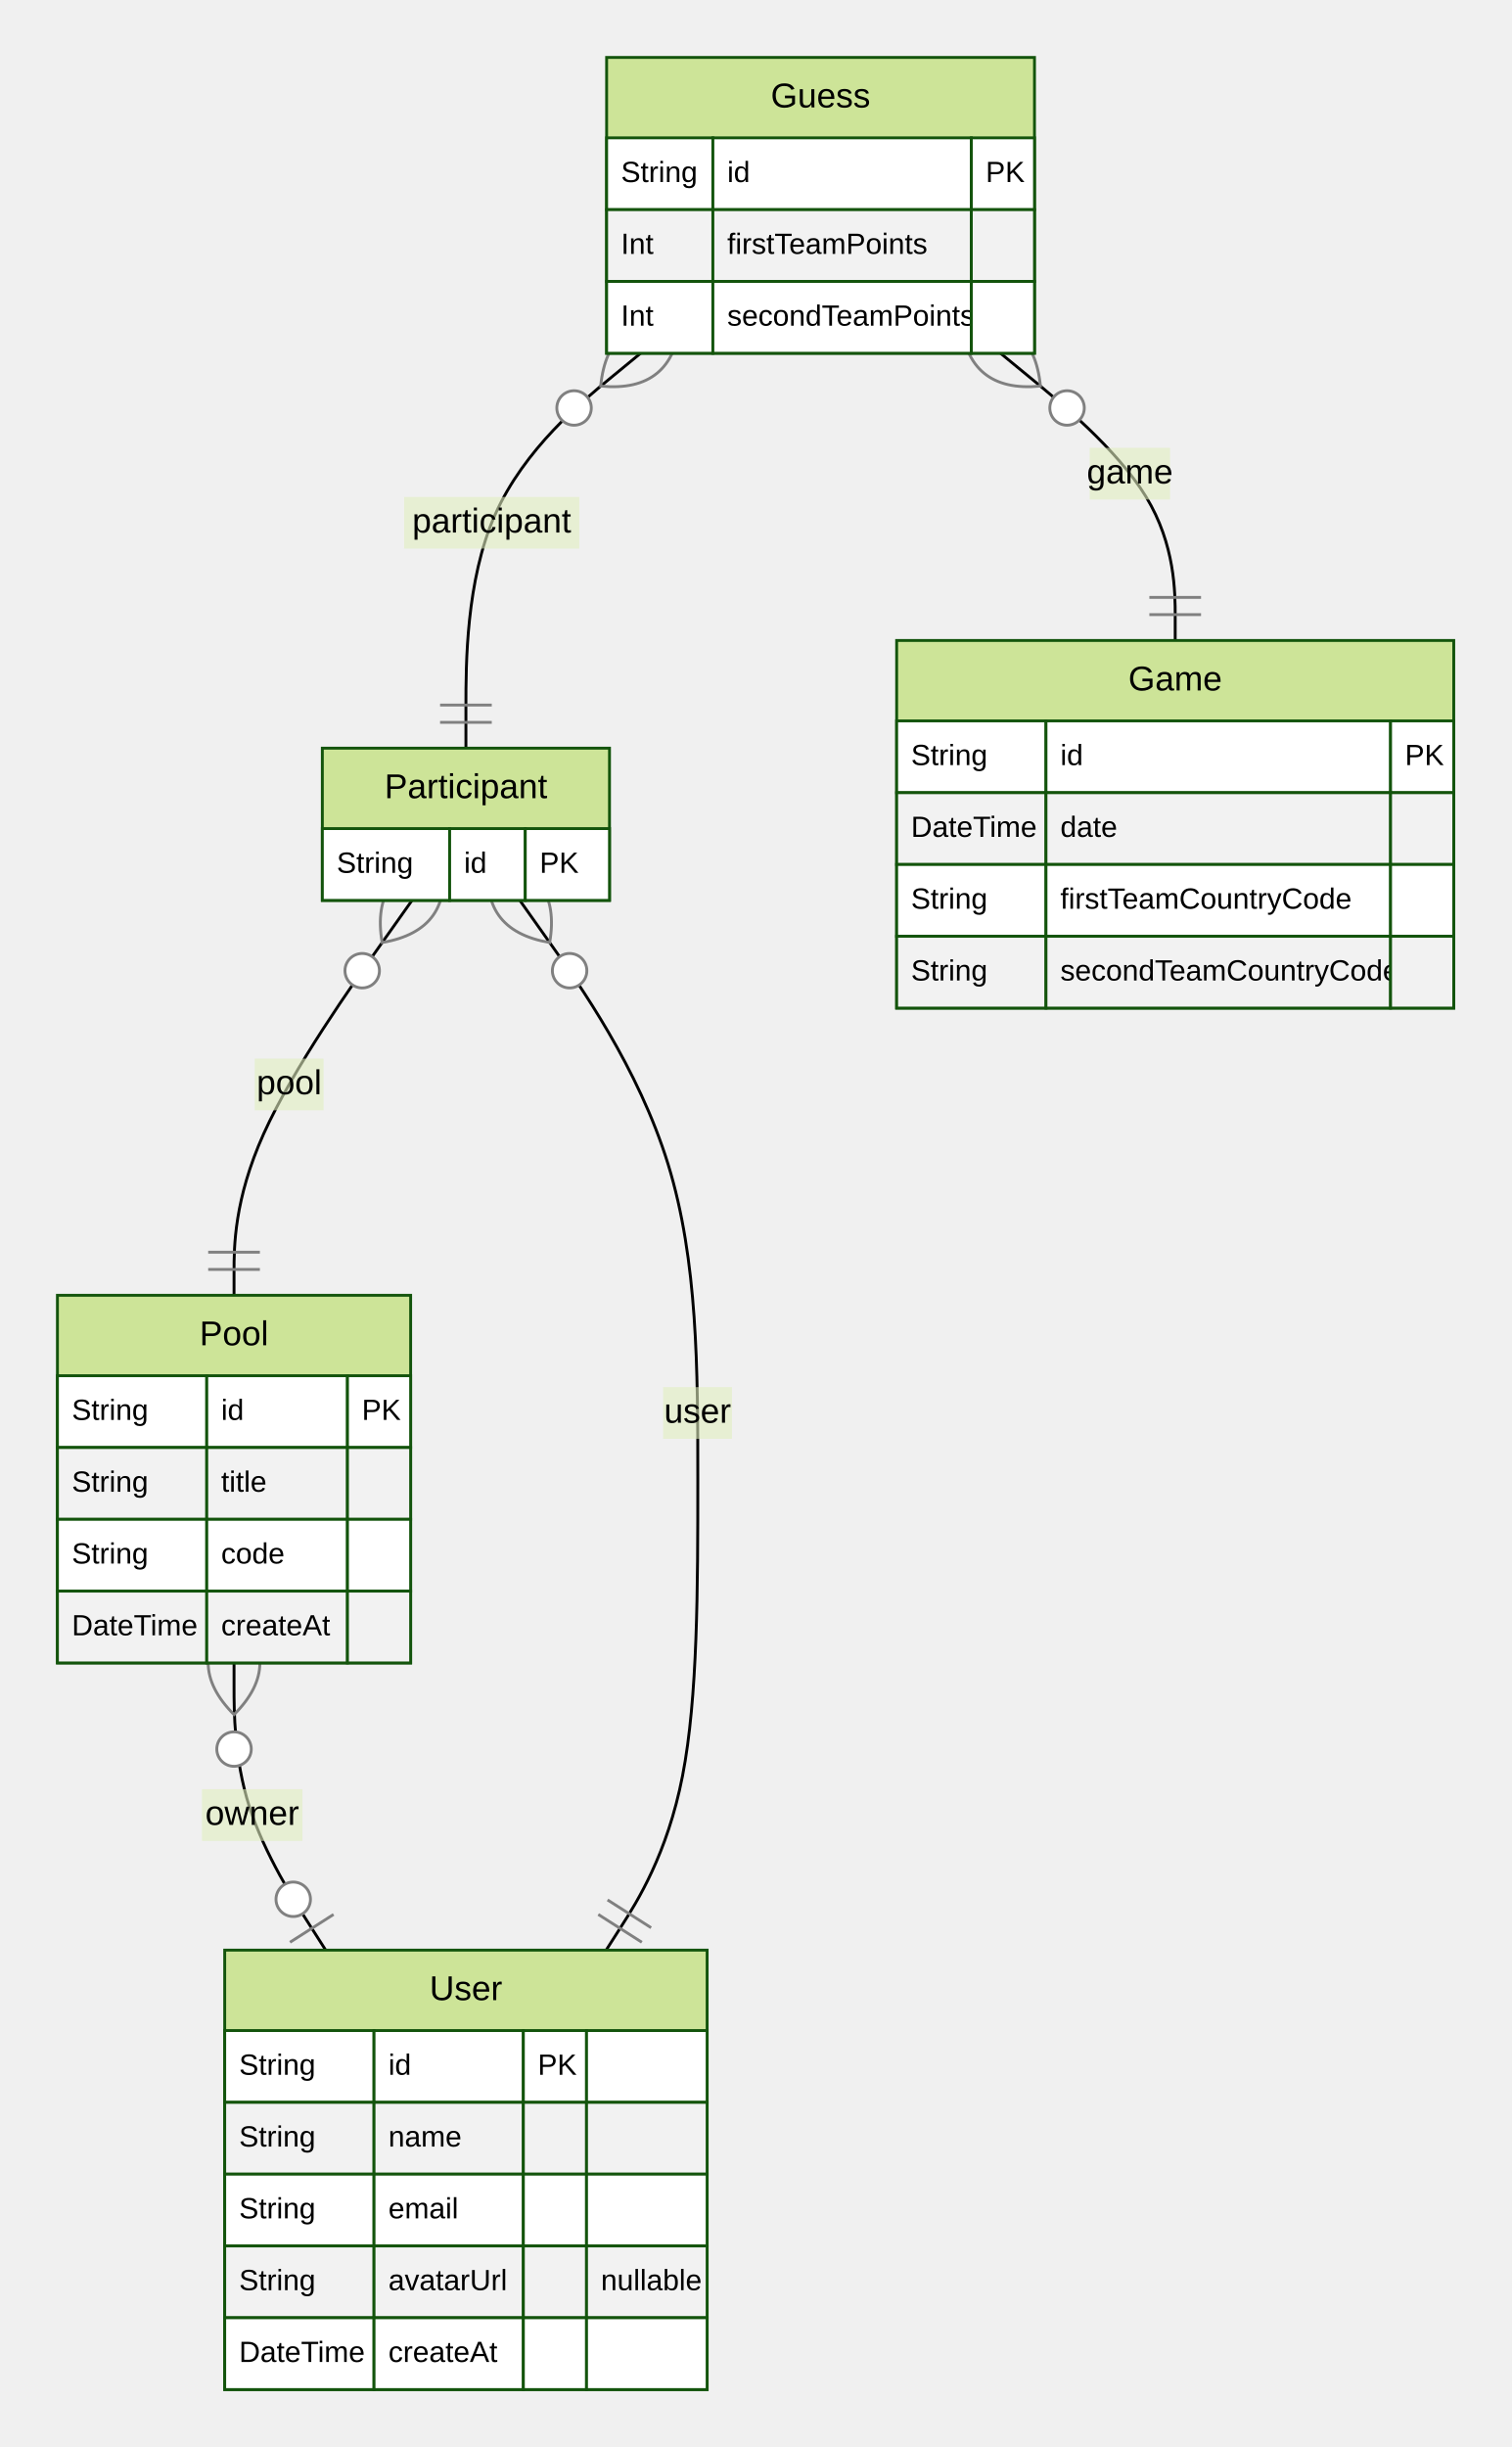
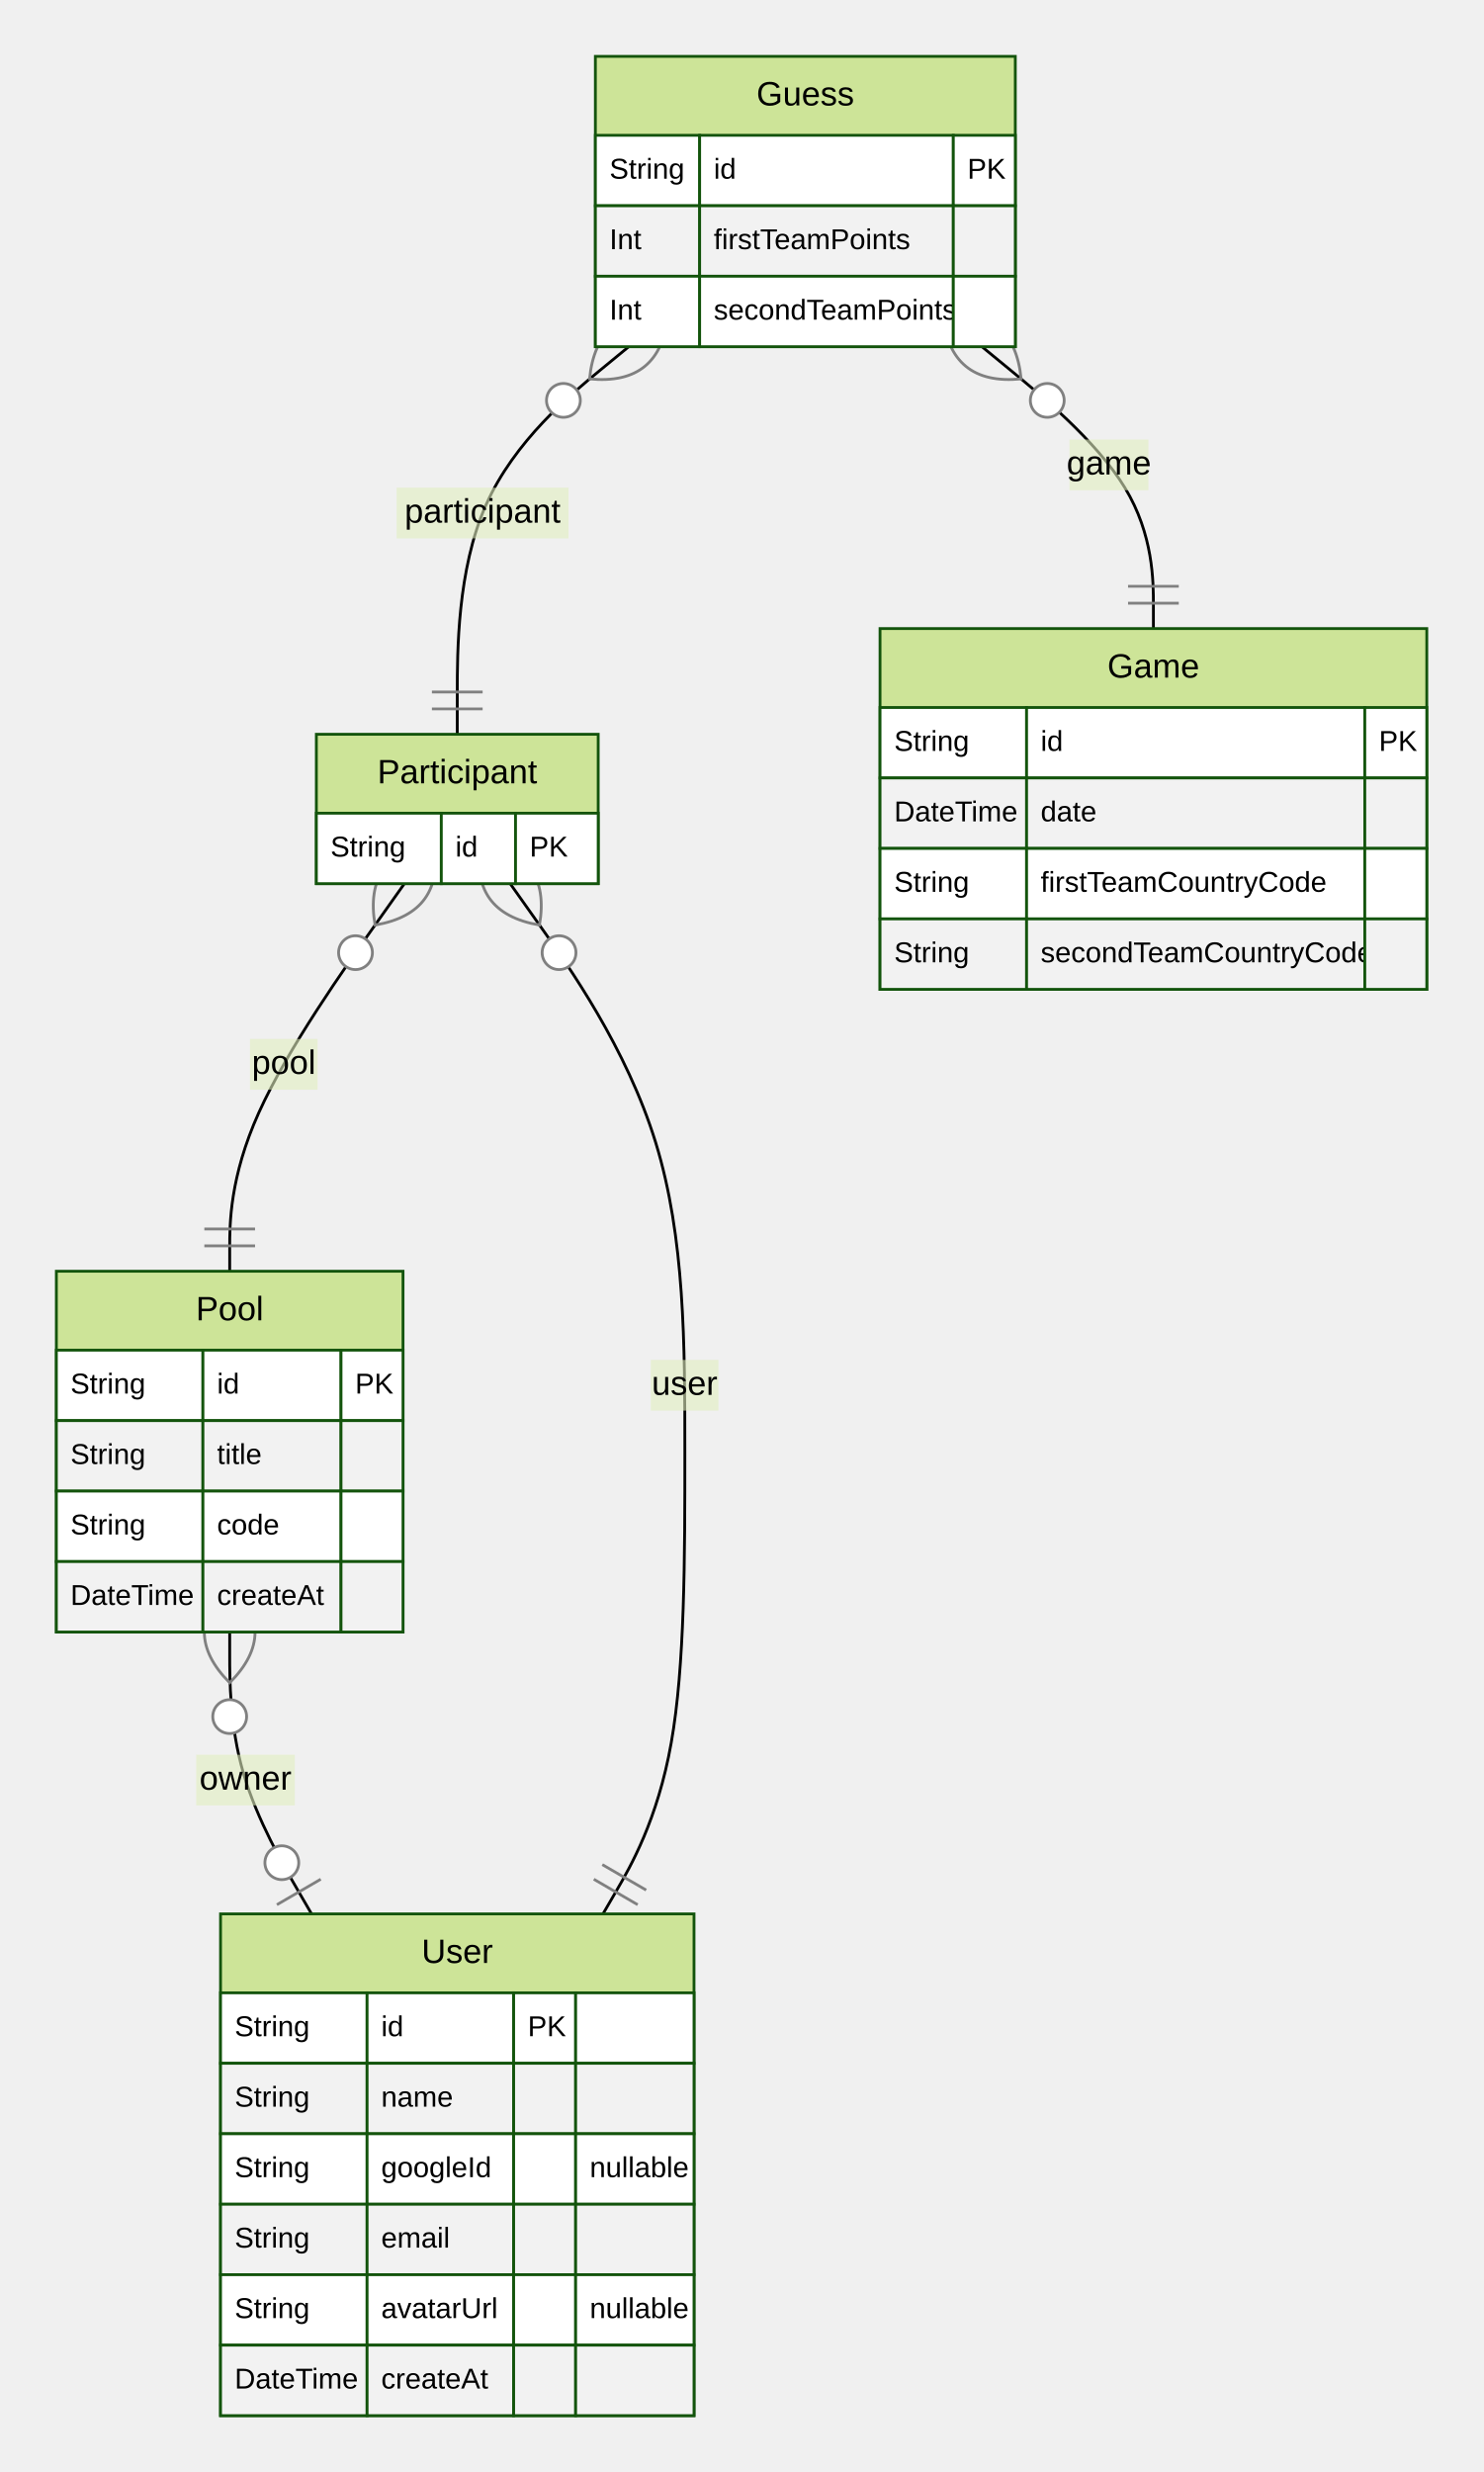
- <svg xmlns="http://www.w3.org/2000/svg" aria-labelledby="chart-title-mermaid-0 chart-desc-mermaid-0" role="img" viewBox="0 0 526.25 852" style="max-width: 526.25px; background-color: white;" width="100%" id="mermaid-0">
+ <svg xmlns="http://www.w3.org/2000/svg" aria-labelledby="chart-title-mermaid-0 chart-desc-mermaid-0" role="img" viewBox="0 0 526.25 877" style="max-width: 526.25px; background-color: white;" width="100%" id="mermaid-0">
  <style>#mermaid-0 {font-family:"trebuchet ms",verdana,arial,sans-serif;font-size:16px;fill:#000000;}#mermaid-0 .error-icon{fill:#552222;}#mermaid-0 .error-text{fill:#552222;stroke:#552222;}#mermaid-0 .edge-thickness-normal{stroke-width:2px;}#mermaid-0 .edge-thickness-thick{stroke-width:3.5px;}#mermaid-0 .edge-pattern-solid{stroke-dasharray:0;}#mermaid-0 .edge-pattern-dashed{stroke-dasharray:3;}#mermaid-0 .edge-pattern-dotted{stroke-dasharray:2;}#mermaid-0 .marker{fill:#000000;stroke:#000000;}#mermaid-0 .marker.cross{stroke:#000000;}#mermaid-0 svg{font-family:"trebuchet ms",verdana,arial,sans-serif;font-size:16px;}#mermaid-0 .entityBox{fill:#cde498;stroke:#13540c;}#mermaid-0 .attributeBoxOdd{fill:#ffffff;stroke:#13540c;}#mermaid-0 .attributeBoxEven{fill:#f2f2f2;stroke:#13540c;}#mermaid-0 .relationshipLabelBox{fill:hsl(78.158, 58.462%, 84.51%);opacity:0.7;background-color:hsl(78.158, 58.462%, 84.51%);}#mermaid-0 .relationshipLabelBox rect{opacity:0.5;}#mermaid-0 .relationshipLine{stroke:#000000;}#mermaid-0 :root{--mermaid-font-family:"trebuchet ms",verdana,arial,sans-serif;}</style>
  <g />
  <defs>
    <marker orient="auto" markerHeight="18" markerWidth="18" refY="9" refX="0" id="ONLY_ONE_START">
      <path d="M9,0 L9,18 M15,0 L15,18" fill="none" stroke="gray" />
    </marker>
  </defs>
  <defs>
    <marker orient="auto" markerHeight="18" markerWidth="18" refY="9" refX="18" id="ONLY_ONE_END">
      <path d="M3,0 L3,18 M9,0 L9,18" fill="none" stroke="gray" />
    </marker>
  </defs>
  <defs>
    <marker orient="auto" markerHeight="18" markerWidth="30" refY="9" refX="0" id="ZERO_OR_ONE_START">
      <circle r="6" cy="9" cx="21" fill="white" stroke="gray" />
      <path d="M9,0 L9,18" fill="none" stroke="gray" />
    </marker>
  </defs>
  <defs>
    <marker orient="auto" markerHeight="18" markerWidth="30" refY="9" refX="30" id="ZERO_OR_ONE_END">
      <circle r="6" cy="9" cx="9" fill="white" stroke="gray" />
      <path d="M21,0 L21,18" fill="none" stroke="gray" />
    </marker>
  </defs>
  <defs>
    <marker orient="auto" markerHeight="36" markerWidth="45" refY="18" refX="18" id="ONE_OR_MORE_START">
      <path d="M0,18 Q 18,0 36,18 Q 18,36 0,18 M42,9 L42,27" fill="none" stroke="gray" />
    </marker>
  </defs>
  <defs>
    <marker orient="auto" markerHeight="36" markerWidth="45" refY="18" refX="27" id="ONE_OR_MORE_END">
      <path d="M3,9 L3,27 M9,18 Q27,0 45,18 Q27,36 9,18" fill="none" stroke="gray" />
    </marker>
  </defs>
  <defs>
    <marker orient="auto" markerHeight="36" markerWidth="57" refY="18" refX="18" id="ZERO_OR_MORE_START">
      <circle r="6" cy="18" cx="48" fill="white" stroke="gray" />
      <path d="M0,18 Q18,0 36,18 Q18,36 0,18" fill="none" stroke="gray" />
    </marker>
  </defs>
  <defs>
    <marker orient="auto" markerHeight="36" markerWidth="57" refY="18" refX="39" id="ZERO_OR_MORE_END">
      <circle r="6" cy="18" cx="9" fill="white" stroke="gray" />
      <path d="M21,18 Q39,0 57,18 Q39,36 21,18" fill="none" stroke="gray" />
    </marker>
  </defs>
-   <path marker-start="url(#ZERO_OR_MORE_START)" marker-end="url(#ZERO_OR_ONE_END)" fill="none" stroke="gray" d="M81.5,579L81.5,587.333C81.5,595.667,81.5,612.333,86.819,629C92.139,645.667,102.778,662.333,108.097,670.667L113.417,679" class="er relationshipLine" />
-   <path marker-start="url(#ZERO_OR_MORE_START)" marker-end="url(#ONLY_ONE_END)" fill="none" stroke="gray" d="M181.021,313.5L191.351,328.083C201.681,342.667,222.34,371.833,232.67,405.417C243,439,243,477,243,515C243,553,243,591,237.681,618.333C232.361,645.667,221.722,662.333,216.403,670.667L211.083,679" class="er relationshipLine" />
+   <path marker-start="url(#ZERO_OR_MORE_START)" marker-end="url(#ZERO_OR_ONE_END)" fill="none" stroke="gray" d="M81.5,579L81.5,587.333C81.5,595.667,81.5,612.333,86.341,629C91.182,645.667,100.865,662.333,105.706,670.667L110.547,679" class="er relationshipLine" />
+   <path marker-start="url(#ZERO_OR_MORE_START)" marker-end="url(#ONLY_ONE_END)" fill="none" stroke="gray" d="M181.021,313.5L191.351,328.083C201.681,342.667,222.34,371.833,232.67,405.417C243,439,243,477,243,515C243,553,243,591,238.159,618.333C233.318,645.667,223.635,662.333,218.794,670.667L213.953,679" class="er relationshipLine" />
  <path marker-start="url(#ZERO_OR_MORE_START)" marker-end="url(#ONLY_ONE_END)" fill="none" stroke="gray" d="M143.479,313.5L133.149,328.083C122.819,342.667,102.16,371.833,91.83,394.75C81.5,417.667,81.5,434.333,81.5,442.667L81.5,451" class="er relationshipLine" />
  <path marker-start="url(#ZERO_OR_MORE_START)" marker-end="url(#ONLY_ONE_END)" fill="none" stroke="gray" d="M223.087,123L212.948,131.333C202.808,139.667,182.529,156.333,172.39,179.25C162.25,202.167,162.25,231.333,162.25,245.917L162.25,260.5" class="er relationshipLine" />
  <path marker-start="url(#ZERO_OR_MORE_START)" marker-end="url(#ONLY_ONE_END)" fill="none" stroke="gray" d="M348.413,123L358.552,131.333C368.692,139.667,388.971,156.333,399.11,173C409.25,189.667,409.25,206.333,409.25,214.667L409.25,223" class="er relationshipLine" />
  <g transform="translate(20,451 )" id="Pool">
    <rect height="128" width="123" y="0" x="0" stroke="gray" fill-opacity="100%" fill="honeydew" class="er entityBox" />
    <text transform="translate(61.5,14)" style="font-family: &quot;trebuchet ms&quot;, verdana, arial, sans-serif;; font-size: 12px" text-anchor="middle" dominant-baseline="middle" y="0" x="0" id="entity-Pool" class="er entityLabel">Pool</text>
    <rect height="25" width="52" y="28" x="0" stroke="gray" fill-opacity="100%" fill="honeydew" class="er attributeBoxOdd" />
    <text transform="translate(5,40.5)" style="font-family: &quot;trebuchet ms&quot;, verdana, arial, sans-serif;; font-size: 10.2px" text-anchor="left" dominant-baseline="middle" y="0" x="0" id="entity-Pool-attr-1-type" class="er entityLabel">String</text>
    <rect height="25" width="49" y="28" x="52" stroke="gray" fill-opacity="100%" fill="honeydew" class="er attributeBoxOdd" />
    <text transform="translate(57,40.5)" style="font-family: &quot;trebuchet ms&quot;, verdana, arial, sans-serif;; font-size: 10.2px" text-anchor="left" dominant-baseline="middle" y="0" x="0" id="entity-Pool-attr-1-name" class="er entityLabel">id</text>
    <rect height="25" width="22" y="28" x="101" stroke="gray" fill-opacity="100%" fill="honeydew" class="er attributeBoxOdd" />
    <text transform="translate(106,40.5)" style="font-family: &quot;trebuchet ms&quot;, verdana, arial, sans-serif;; font-size: 10.2px" text-anchor="left" dominant-baseline="middle" y="0" x="0" id="entity-Pool-attr-1-key" class="er entityLabel">PK</text>
    <rect height="25" width="52" y="53" x="0" stroke="gray" fill-opacity="100%" fill="honeydew" class="er attributeBoxEven" />
    <text transform="translate(5,65.5)" style="font-family: &quot;trebuchet ms&quot;, verdana, arial, sans-serif;; font-size: 10.2px" text-anchor="left" dominant-baseline="middle" y="0" x="0" id="entity-Pool-attr-2-type" class="er entityLabel">String</text>
    <rect height="25" width="49" y="53" x="52" stroke="gray" fill-opacity="100%" fill="honeydew" class="er attributeBoxEven" />
    <text transform="translate(57,65.5)" style="font-family: &quot;trebuchet ms&quot;, verdana, arial, sans-serif;; font-size: 10.2px" text-anchor="left" dominant-baseline="middle" y="0" x="0" id="entity-Pool-attr-2-name" class="er entityLabel">title</text>
    <rect height="25" width="22" y="53" x="101" stroke="gray" fill-opacity="100%" fill="honeydew" class="er attributeBoxEven" />
    <text transform="translate(106,65.5)" style="font-family: &quot;trebuchet ms&quot;, verdana, arial, sans-serif;; font-size: 10.2px" text-anchor="left" dominant-baseline="middle" y="0" x="0" id="entity-Pool-attr-2-key" class="er entityLabel" />
    <rect height="25" width="52" y="78" x="0" stroke="gray" fill-opacity="100%" fill="honeydew" class="er attributeBoxOdd" />
    <text transform="translate(5,90.5)" style="font-family: &quot;trebuchet ms&quot;, verdana, arial, sans-serif;; font-size: 10.2px" text-anchor="left" dominant-baseline="middle" y="0" x="0" id="entity-Pool-attr-3-type" class="er entityLabel">String</text>
    <rect height="25" width="49" y="78" x="52" stroke="gray" fill-opacity="100%" fill="honeydew" class="er attributeBoxOdd" />
    <text transform="translate(57,90.5)" style="font-family: &quot;trebuchet ms&quot;, verdana, arial, sans-serif;; font-size: 10.2px" text-anchor="left" dominant-baseline="middle" y="0" x="0" id="entity-Pool-attr-3-name" class="er entityLabel">code</text>
    <rect height="25" width="22" y="78" x="101" stroke="gray" fill-opacity="100%" fill="honeydew" class="er attributeBoxOdd" />
    <text transform="translate(106,90.5)" style="font-family: &quot;trebuchet ms&quot;, verdana, arial, sans-serif;; font-size: 10.2px" text-anchor="left" dominant-baseline="middle" y="0" x="0" id="entity-Pool-attr-3-key" class="er entityLabel" />
    <rect height="25" width="52" y="103" x="0" stroke="gray" fill-opacity="100%" fill="honeydew" class="er attributeBoxEven" />
    <text transform="translate(5,115.5)" style="font-family: &quot;trebuchet ms&quot;, verdana, arial, sans-serif;; font-size: 10.2px" text-anchor="left" dominant-baseline="middle" y="0" x="0" id="entity-Pool-attr-4-type" class="er entityLabel">DateTime</text>
    <rect height="25" width="49" y="103" x="52" stroke="gray" fill-opacity="100%" fill="honeydew" class="er attributeBoxEven" />
    <text transform="translate(57,115.5)" style="font-family: &quot;trebuchet ms&quot;, verdana, arial, sans-serif;; font-size: 10.2px" text-anchor="left" dominant-baseline="middle" y="0" x="0" id="entity-Pool-attr-4-name" class="er entityLabel">createAt</text>
    <rect height="25" width="22" y="103" x="101" stroke="gray" fill-opacity="100%" fill="honeydew" class="er attributeBoxEven" />
    <text transform="translate(106,115.5)" style="font-family: &quot;trebuchet ms&quot;, verdana, arial, sans-serif;; font-size: 10.2px" text-anchor="left" dominant-baseline="middle" y="0" x="0" id="entity-Pool-attr-4-key" class="er entityLabel" />
  </g>
  <g transform="translate(112.25,260.5 )" id="Participant">
    <rect height="53" width="100" y="0" x="0" stroke="gray" fill-opacity="100%" fill="honeydew" class="er entityBox" />
    <text transform="translate(50,14)" style="font-family: &quot;trebuchet ms&quot;, verdana, arial, sans-serif;; font-size: 12px" text-anchor="middle" dominant-baseline="middle" y="0" x="0" id="entity-Participant" class="er entityLabel">Participant</text>
    <rect height="25" width="44.333" y="28" x="0" stroke="gray" fill-opacity="100%" fill="honeydew" class="er attributeBoxOdd" />
    <text transform="translate(5,40.5)" style="font-family: &quot;trebuchet ms&quot;, verdana, arial, sans-serif;; font-size: 10.2px" text-anchor="left" dominant-baseline="middle" y="0" x="0" id="entity-Participant-attr-1-type" class="er entityLabel">String</text>
    <rect height="25" width="26.333" y="28" x="44.333" stroke="gray" fill-opacity="100%" fill="honeydew" class="er attributeBoxOdd" />
    <text transform="translate(49.33333,40.5)" style="font-family: &quot;trebuchet ms&quot;, verdana, arial, sans-serif;; font-size: 10.2px" text-anchor="left" dominant-baseline="middle" y="0" x="0" id="entity-Participant-attr-1-name" class="er entityLabel">id</text>
    <rect height="25" width="29.333" y="28" x="70.667" stroke="gray" fill-opacity="100%" fill="honeydew" class="er attributeBoxOdd" />
    <text transform="translate(75.66667,40.5)" style="font-family: &quot;trebuchet ms&quot;, verdana, arial, sans-serif;; font-size: 10.2px" text-anchor="left" dominant-baseline="middle" y="0" x="0" id="entity-Participant-attr-1-key" class="er entityLabel">PK</text>
  </g>
  <g transform="translate(78.25,679 )" id="User">
-     <rect height="153" width="168" y="0" x="0" stroke="gray" fill-opacity="100%" fill="honeydew" class="er entityBox" />
+     <rect height="178" width="168" y="0" x="0" stroke="gray" fill-opacity="100%" fill="honeydew" class="er entityBox" />
    <text transform="translate(84,14)" style="font-family: &quot;trebuchet ms&quot;, verdana, arial, sans-serif;; font-size: 12px" text-anchor="middle" dominant-baseline="middle" y="0" x="0" id="entity-User" class="er entityLabel">User</text>
    <rect height="25" width="52" y="28" x="0" stroke="gray" fill-opacity="100%" fill="honeydew" class="er attributeBoxOdd" />
    <text transform="translate(5,40.5)" style="font-family: &quot;trebuchet ms&quot;, verdana, arial, sans-serif;; font-size: 10.2px" text-anchor="left" dominant-baseline="middle" y="0" x="0" id="entity-User-attr-1-type" class="er entityLabel">String</text>
    <rect height="25" width="52" y="28" x="52" stroke="gray" fill-opacity="100%" fill="honeydew" class="er attributeBoxOdd" />
    <text transform="translate(57,40.5)" style="font-family: &quot;trebuchet ms&quot;, verdana, arial, sans-serif;; font-size: 10.2px" text-anchor="left" dominant-baseline="middle" y="0" x="0" id="entity-User-attr-1-name" class="er entityLabel">id</text>
    <rect height="25" width="22" y="28" x="104" stroke="gray" fill-opacity="100%" fill="honeydew" class="er attributeBoxOdd" />
    <text transform="translate(109,40.5)" style="font-family: &quot;trebuchet ms&quot;, verdana, arial, sans-serif;; font-size: 10.2px" text-anchor="left" dominant-baseline="middle" y="0" x="0" id="entity-User-attr-1-key" class="er entityLabel">PK</text>
    <rect height="25" width="42" y="28" x="126" stroke="gray" fill-opacity="100%" fill="honeydew" class="er attributeBoxOdd" />
    <text transform="translate(131,40.5)" style="font-family: &quot;trebuchet ms&quot;, verdana, arial, sans-serif;; font-size: 10.2px" text-anchor="left" dominant-baseline="middle" y="0" x="0" id="entity-User-attr-1-comment" class="er entityLabel" />
    <rect height="25" width="52" y="53" x="0" stroke="gray" fill-opacity="100%" fill="honeydew" class="er attributeBoxEven" />
    <text transform="translate(5,65.5)" style="font-family: &quot;trebuchet ms&quot;, verdana, arial, sans-serif;; font-size: 10.2px" text-anchor="left" dominant-baseline="middle" y="0" x="0" id="entity-User-attr-2-type" class="er entityLabel">String</text>
    <rect height="25" width="52" y="53" x="52" stroke="gray" fill-opacity="100%" fill="honeydew" class="er attributeBoxEven" />
    <text transform="translate(57,65.5)" style="font-family: &quot;trebuchet ms&quot;, verdana, arial, sans-serif;; font-size: 10.2px" text-anchor="left" dominant-baseline="middle" y="0" x="0" id="entity-User-attr-2-name" class="er entityLabel">name</text>
    <rect height="25" width="22" y="53" x="104" stroke="gray" fill-opacity="100%" fill="honeydew" class="er attributeBoxEven" />
    <text transform="translate(109,65.5)" style="font-family: &quot;trebuchet ms&quot;, verdana, arial, sans-serif;; font-size: 10.2px" text-anchor="left" dominant-baseline="middle" y="0" x="0" id="entity-User-attr-2-key" class="er entityLabel" />
    <rect height="25" width="42" y="53" x="126" stroke="gray" fill-opacity="100%" fill="honeydew" class="er attributeBoxEven" />
    <text transform="translate(131,65.5)" style="font-family: &quot;trebuchet ms&quot;, verdana, arial, sans-serif;; font-size: 10.2px" text-anchor="left" dominant-baseline="middle" y="0" x="0" id="entity-User-attr-2-comment" class="er entityLabel" />
    <rect height="25" width="52" y="78" x="0" stroke="gray" fill-opacity="100%" fill="honeydew" class="er attributeBoxOdd" />
    <text transform="translate(5,90.5)" style="font-family: &quot;trebuchet ms&quot;, verdana, arial, sans-serif;; font-size: 10.2px" text-anchor="left" dominant-baseline="middle" y="0" x="0" id="entity-User-attr-3-type" class="er entityLabel">String</text>
    <rect height="25" width="52" y="78" x="52" stroke="gray" fill-opacity="100%" fill="honeydew" class="er attributeBoxOdd" />
-     <text transform="translate(57,90.5)" style="font-family: &quot;trebuchet ms&quot;, verdana, arial, sans-serif;; font-size: 10.2px" text-anchor="left" dominant-baseline="middle" y="0" x="0" id="entity-User-attr-3-name" class="er entityLabel">email</text>
+     <text transform="translate(57,90.5)" style="font-family: &quot;trebuchet ms&quot;, verdana, arial, sans-serif;; font-size: 10.2px" text-anchor="left" dominant-baseline="middle" y="0" x="0" id="entity-User-attr-3-name" class="er entityLabel">googleId</text>
    <rect height="25" width="22" y="78" x="104" stroke="gray" fill-opacity="100%" fill="honeydew" class="er attributeBoxOdd" />
    <text transform="translate(109,90.5)" style="font-family: &quot;trebuchet ms&quot;, verdana, arial, sans-serif;; font-size: 10.2px" text-anchor="left" dominant-baseline="middle" y="0" x="0" id="entity-User-attr-3-key" class="er entityLabel" />
    <rect height="25" width="42" y="78" x="126" stroke="gray" fill-opacity="100%" fill="honeydew" class="er attributeBoxOdd" />
-     <text transform="translate(131,90.5)" style="font-family: &quot;trebuchet ms&quot;, verdana, arial, sans-serif;; font-size: 10.2px" text-anchor="left" dominant-baseline="middle" y="0" x="0" id="entity-User-attr-3-comment" class="er entityLabel" />
+     <text transform="translate(131,90.5)" style="font-family: &quot;trebuchet ms&quot;, verdana, arial, sans-serif;; font-size: 10.2px" text-anchor="left" dominant-baseline="middle" y="0" x="0" id="entity-User-attr-3-comment" class="er entityLabel">nullable</text>
    <rect height="25" width="52" y="103" x="0" stroke="gray" fill-opacity="100%" fill="honeydew" class="er attributeBoxEven" />
    <text transform="translate(5,115.5)" style="font-family: &quot;trebuchet ms&quot;, verdana, arial, sans-serif;; font-size: 10.2px" text-anchor="left" dominant-baseline="middle" y="0" x="0" id="entity-User-attr-4-type" class="er entityLabel">String</text>
    <rect height="25" width="52" y="103" x="52" stroke="gray" fill-opacity="100%" fill="honeydew" class="er attributeBoxEven" />
-     <text transform="translate(57,115.5)" style="font-family: &quot;trebuchet ms&quot;, verdana, arial, sans-serif;; font-size: 10.2px" text-anchor="left" dominant-baseline="middle" y="0" x="0" id="entity-User-attr-4-name" class="er entityLabel">avatarUrl</text>
+     <text transform="translate(57,115.5)" style="font-family: &quot;trebuchet ms&quot;, verdana, arial, sans-serif;; font-size: 10.2px" text-anchor="left" dominant-baseline="middle" y="0" x="0" id="entity-User-attr-4-name" class="er entityLabel">email</text>
    <rect height="25" width="22" y="103" x="104" stroke="gray" fill-opacity="100%" fill="honeydew" class="er attributeBoxEven" />
    <text transform="translate(109,115.5)" style="font-family: &quot;trebuchet ms&quot;, verdana, arial, sans-serif;; font-size: 10.2px" text-anchor="left" dominant-baseline="middle" y="0" x="0" id="entity-User-attr-4-key" class="er entityLabel" />
    <rect height="25" width="42" y="103" x="126" stroke="gray" fill-opacity="100%" fill="honeydew" class="er attributeBoxEven" />
-     <text transform="translate(131,115.5)" style="font-family: &quot;trebuchet ms&quot;, verdana, arial, sans-serif;; font-size: 10.2px" text-anchor="left" dominant-baseline="middle" y="0" x="0" id="entity-User-attr-4-comment" class="er entityLabel">nullable</text>
+     <text transform="translate(131,115.5)" style="font-family: &quot;trebuchet ms&quot;, verdana, arial, sans-serif;; font-size: 10.2px" text-anchor="left" dominant-baseline="middle" y="0" x="0" id="entity-User-attr-4-comment" class="er entityLabel" />
    <rect height="25" width="52" y="128" x="0" stroke="gray" fill-opacity="100%" fill="honeydew" class="er attributeBoxOdd" />
-     <text transform="translate(5,140.5)" style="font-family: &quot;trebuchet ms&quot;, verdana, arial, sans-serif;; font-size: 10.2px" text-anchor="left" dominant-baseline="middle" y="0" x="0" id="entity-User-attr-5-type" class="er entityLabel">DateTime</text>
+     <text transform="translate(5,140.5)" style="font-family: &quot;trebuchet ms&quot;, verdana, arial, sans-serif;; font-size: 10.2px" text-anchor="left" dominant-baseline="middle" y="0" x="0" id="entity-User-attr-5-type" class="er entityLabel">String</text>
    <rect height="25" width="52" y="128" x="52" stroke="gray" fill-opacity="100%" fill="honeydew" class="er attributeBoxOdd" />
-     <text transform="translate(57,140.5)" style="font-family: &quot;trebuchet ms&quot;, verdana, arial, sans-serif;; font-size: 10.2px" text-anchor="left" dominant-baseline="middle" y="0" x="0" id="entity-User-attr-5-name" class="er entityLabel">createAt</text>
+     <text transform="translate(57,140.5)" style="font-family: &quot;trebuchet ms&quot;, verdana, arial, sans-serif;; font-size: 10.2px" text-anchor="left" dominant-baseline="middle" y="0" x="0" id="entity-User-attr-5-name" class="er entityLabel">avatarUrl</text>
    <rect height="25" width="22" y="128" x="104" stroke="gray" fill-opacity="100%" fill="honeydew" class="er attributeBoxOdd" />
    <text transform="translate(109,140.5)" style="font-family: &quot;trebuchet ms&quot;, verdana, arial, sans-serif;; font-size: 10.2px" text-anchor="left" dominant-baseline="middle" y="0" x="0" id="entity-User-attr-5-key" class="er entityLabel" />
    <rect height="25" width="42" y="128" x="126" stroke="gray" fill-opacity="100%" fill="honeydew" class="er attributeBoxOdd" />
-     <text transform="translate(131,140.5)" style="font-family: &quot;trebuchet ms&quot;, verdana, arial, sans-serif;; font-size: 10.2px" text-anchor="left" dominant-baseline="middle" y="0" x="0" id="entity-User-attr-5-comment" class="er entityLabel" />
+     <text transform="translate(131,140.5)" style="font-family: &quot;trebuchet ms&quot;, verdana, arial, sans-serif;; font-size: 10.2px" text-anchor="left" dominant-baseline="middle" y="0" x="0" id="entity-User-attr-5-comment" class="er entityLabel">nullable</text>
+     <rect height="25" width="52" y="153" x="0" stroke="gray" fill-opacity="100%" fill="honeydew" class="er attributeBoxEven" />
+     <text transform="translate(5,165.5)" style="font-family: &quot;trebuchet ms&quot;, verdana, arial, sans-serif;; font-size: 10.2px" text-anchor="left" dominant-baseline="middle" y="0" x="0" id="entity-User-attr-6-type" class="er entityLabel">DateTime</text>
+     <rect height="25" width="52" y="153" x="52" stroke="gray" fill-opacity="100%" fill="honeydew" class="er attributeBoxEven" />
+     <text transform="translate(57,165.5)" style="font-family: &quot;trebuchet ms&quot;, verdana, arial, sans-serif;; font-size: 10.2px" text-anchor="left" dominant-baseline="middle" y="0" x="0" id="entity-User-attr-6-name" class="er entityLabel">createAt</text>
+     <rect height="25" width="22" y="153" x="104" stroke="gray" fill-opacity="100%" fill="honeydew" class="er attributeBoxEven" />
+     <text transform="translate(109,165.5)" style="font-family: &quot;trebuchet ms&quot;, verdana, arial, sans-serif;; font-size: 10.2px" text-anchor="left" dominant-baseline="middle" y="0" x="0" id="entity-User-attr-6-key" class="er entityLabel" />
+     <rect height="25" width="42" y="153" x="126" stroke="gray" fill-opacity="100%" fill="honeydew" class="er attributeBoxEven" />
+     <text transform="translate(131,165.5)" style="font-family: &quot;trebuchet ms&quot;, verdana, arial, sans-serif;; font-size: 10.2px" text-anchor="left" dominant-baseline="middle" y="0" x="0" id="entity-User-attr-6-comment" class="er entityLabel" />
  </g>
  <g transform="translate(312.25,223 )" id="Game">
    <rect height="128" width="194" y="0" x="0" stroke="gray" fill-opacity="100%" fill="honeydew" class="er entityBox" />
    <text transform="translate(97,14)" style="font-family: &quot;trebuchet ms&quot;, verdana, arial, sans-serif;; font-size: 12px" text-anchor="middle" dominant-baseline="middle" y="0" x="0" id="entity-Game" class="er entityLabel">Game</text>
    <rect height="25" width="52" y="28" x="0" stroke="gray" fill-opacity="100%" fill="honeydew" class="er attributeBoxOdd" />
    <text transform="translate(5,40.5)" style="font-family: &quot;trebuchet ms&quot;, verdana, arial, sans-serif;; font-size: 10.2px" text-anchor="left" dominant-baseline="middle" y="0" x="0" id="entity-Game-attr-1-type" class="er entityLabel">String</text>
    <rect height="25" width="120" y="28" x="52" stroke="gray" fill-opacity="100%" fill="honeydew" class="er attributeBoxOdd" />
    <text transform="translate(57,40.5)" style="font-family: &quot;trebuchet ms&quot;, verdana, arial, sans-serif;; font-size: 10.2px" text-anchor="left" dominant-baseline="middle" y="0" x="0" id="entity-Game-attr-1-name" class="er entityLabel">id</text>
    <rect height="25" width="22" y="28" x="172" stroke="gray" fill-opacity="100%" fill="honeydew" class="er attributeBoxOdd" />
    <text transform="translate(177,40.5)" style="font-family: &quot;trebuchet ms&quot;, verdana, arial, sans-serif;; font-size: 10.2px" text-anchor="left" dominant-baseline="middle" y="0" x="0" id="entity-Game-attr-1-key" class="er entityLabel">PK</text>
    <rect height="25" width="52" y="53" x="0" stroke="gray" fill-opacity="100%" fill="honeydew" class="er attributeBoxEven" />
    <text transform="translate(5,65.5)" style="font-family: &quot;trebuchet ms&quot;, verdana, arial, sans-serif;; font-size: 10.2px" text-anchor="left" dominant-baseline="middle" y="0" x="0" id="entity-Game-attr-2-type" class="er entityLabel">DateTime</text>
    <rect height="25" width="120" y="53" x="52" stroke="gray" fill-opacity="100%" fill="honeydew" class="er attributeBoxEven" />
    <text transform="translate(57,65.5)" style="font-family: &quot;trebuchet ms&quot;, verdana, arial, sans-serif;; font-size: 10.2px" text-anchor="left" dominant-baseline="middle" y="0" x="0" id="entity-Game-attr-2-name" class="er entityLabel">date</text>
    <rect height="25" width="22" y="53" x="172" stroke="gray" fill-opacity="100%" fill="honeydew" class="er attributeBoxEven" />
    <text transform="translate(177,65.5)" style="font-family: &quot;trebuchet ms&quot;, verdana, arial, sans-serif;; font-size: 10.2px" text-anchor="left" dominant-baseline="middle" y="0" x="0" id="entity-Game-attr-2-key" class="er entityLabel" />
    <rect height="25" width="52" y="78" x="0" stroke="gray" fill-opacity="100%" fill="honeydew" class="er attributeBoxOdd" />
    <text transform="translate(5,90.5)" style="font-family: &quot;trebuchet ms&quot;, verdana, arial, sans-serif;; font-size: 10.2px" text-anchor="left" dominant-baseline="middle" y="0" x="0" id="entity-Game-attr-3-type" class="er entityLabel">String</text>
    <rect height="25" width="120" y="78" x="52" stroke="gray" fill-opacity="100%" fill="honeydew" class="er attributeBoxOdd" />
    <text transform="translate(57,90.5)" style="font-family: &quot;trebuchet ms&quot;, verdana, arial, sans-serif;; font-size: 10.2px" text-anchor="left" dominant-baseline="middle" y="0" x="0" id="entity-Game-attr-3-name" class="er entityLabel">firstTeamCountryCode</text>
    <rect height="25" width="22" y="78" x="172" stroke="gray" fill-opacity="100%" fill="honeydew" class="er attributeBoxOdd" />
    <text transform="translate(177,90.5)" style="font-family: &quot;trebuchet ms&quot;, verdana, arial, sans-serif;; font-size: 10.2px" text-anchor="left" dominant-baseline="middle" y="0" x="0" id="entity-Game-attr-3-key" class="er entityLabel" />
    <rect height="25" width="52" y="103" x="0" stroke="gray" fill-opacity="100%" fill="honeydew" class="er attributeBoxEven" />
    <text transform="translate(5,115.5)" style="font-family: &quot;trebuchet ms&quot;, verdana, arial, sans-serif;; font-size: 10.2px" text-anchor="left" dominant-baseline="middle" y="0" x="0" id="entity-Game-attr-4-type" class="er entityLabel">String</text>
    <rect height="25" width="120" y="103" x="52" stroke="gray" fill-opacity="100%" fill="honeydew" class="er attributeBoxEven" />
    <text transform="translate(57,115.5)" style="font-family: &quot;trebuchet ms&quot;, verdana, arial, sans-serif;; font-size: 10.2px" text-anchor="left" dominant-baseline="middle" y="0" x="0" id="entity-Game-attr-4-name" class="er entityLabel">secondTeamCountryCode</text>
    <rect height="25" width="22" y="103" x="172" stroke="gray" fill-opacity="100%" fill="honeydew" class="er attributeBoxEven" />
    <text transform="translate(177,115.5)" style="font-family: &quot;trebuchet ms&quot;, verdana, arial, sans-serif;; font-size: 10.2px" text-anchor="left" dominant-baseline="middle" y="0" x="0" id="entity-Game-attr-4-key" class="er entityLabel" />
  </g>
  <g transform="translate(211.25,20 )" id="Guess">
    <rect height="103" width="149" y="0" x="0" stroke="gray" fill-opacity="100%" fill="honeydew" class="er entityBox" />
    <text transform="translate(74.5,14)" style="font-family: &quot;trebuchet ms&quot;, verdana, arial, sans-serif;; font-size: 12px" text-anchor="middle" dominant-baseline="middle" y="0" x="0" id="entity-Guess" class="er entityLabel">Guess</text>
    <rect height="25" width="37" y="28" x="0" stroke="gray" fill-opacity="100%" fill="honeydew" class="er attributeBoxOdd" />
    <text transform="translate(5,40.5)" style="font-family: &quot;trebuchet ms&quot;, verdana, arial, sans-serif;; font-size: 10.2px" text-anchor="left" dominant-baseline="middle" y="0" x="0" id="entity-Guess-attr-1-type" class="er entityLabel">String</text>
    <rect height="25" width="90" y="28" x="37" stroke="gray" fill-opacity="100%" fill="honeydew" class="er attributeBoxOdd" />
    <text transform="translate(42,40.5)" style="font-family: &quot;trebuchet ms&quot;, verdana, arial, sans-serif;; font-size: 10.2px" text-anchor="left" dominant-baseline="middle" y="0" x="0" id="entity-Guess-attr-1-name" class="er entityLabel">id</text>
    <rect height="25" width="22" y="28" x="127" stroke="gray" fill-opacity="100%" fill="honeydew" class="er attributeBoxOdd" />
    <text transform="translate(132,40.5)" style="font-family: &quot;trebuchet ms&quot;, verdana, arial, sans-serif;; font-size: 10.2px" text-anchor="left" dominant-baseline="middle" y="0" x="0" id="entity-Guess-attr-1-key" class="er entityLabel">PK</text>
    <rect height="25" width="37" y="53" x="0" stroke="gray" fill-opacity="100%" fill="honeydew" class="er attributeBoxEven" />
    <text transform="translate(5,65.5)" style="font-family: &quot;trebuchet ms&quot;, verdana, arial, sans-serif;; font-size: 10.2px" text-anchor="left" dominant-baseline="middle" y="0" x="0" id="entity-Guess-attr-2-type" class="er entityLabel">Int</text>
    <rect height="25" width="90" y="53" x="37" stroke="gray" fill-opacity="100%" fill="honeydew" class="er attributeBoxEven" />
    <text transform="translate(42,65.5)" style="font-family: &quot;trebuchet ms&quot;, verdana, arial, sans-serif;; font-size: 10.2px" text-anchor="left" dominant-baseline="middle" y="0" x="0" id="entity-Guess-attr-2-name" class="er entityLabel">firstTeamPoints</text>
    <rect height="25" width="22" y="53" x="127" stroke="gray" fill-opacity="100%" fill="honeydew" class="er attributeBoxEven" />
    <text transform="translate(132,65.5)" style="font-family: &quot;trebuchet ms&quot;, verdana, arial, sans-serif;; font-size: 10.2px" text-anchor="left" dominant-baseline="middle" y="0" x="0" id="entity-Guess-attr-2-key" class="er entityLabel" />
    <rect height="25" width="37" y="78" x="0" stroke="gray" fill-opacity="100%" fill="honeydew" class="er attributeBoxOdd" />
    <text transform="translate(5,90.5)" style="font-family: &quot;trebuchet ms&quot;, verdana, arial, sans-serif;; font-size: 10.2px" text-anchor="left" dominant-baseline="middle" y="0" x="0" id="entity-Guess-attr-3-type" class="er entityLabel">Int</text>
    <rect height="25" width="90" y="78" x="37" stroke="gray" fill-opacity="100%" fill="honeydew" class="er attributeBoxOdd" />
    <text transform="translate(42,90.5)" style="font-family: &quot;trebuchet ms&quot;, verdana, arial, sans-serif;; font-size: 10.2px" text-anchor="left" dominant-baseline="middle" y="0" x="0" id="entity-Guess-attr-3-name" class="er entityLabel">secondTeamPoints</text>
    <rect height="25" width="22" y="78" x="127" stroke="gray" fill-opacity="100%" fill="honeydew" class="er attributeBoxOdd" />
    <text transform="translate(132,90.5)" style="font-family: &quot;trebuchet ms&quot;, verdana, arial, sans-serif;; font-size: 10.2px" text-anchor="left" dominant-baseline="middle" y="0" x="0" id="entity-Guess-attr-3-key" class="er entityLabel" />
  </g>
-   <rect fill-opacity="85%" fill="white" height="18" width="35" y="622.978" x="70.325" class="er relationshipLabelBox" />
-   <text style="font-family: &quot;trebuchet ms&quot;, verdana, arial, sans-serif;; font-size: 12px" dominant-baseline="middle" text-anchor="middle" y="631.978" x="87.825" id="rel1" class="er relationshipLabel">owner</text>
-   <rect fill-opacity="85%" fill="white" height="18" width="24" y="482.97" x="230.914" class="er relationshipLabelBox" />
-   <text style="font-family: &quot;trebuchet ms&quot;, verdana, arial, sans-serif;; font-size: 12px" dominant-baseline="middle" text-anchor="middle" y="491.97" x="242.914" id="rel2" class="er relationshipLabel">user</text>
+   <rect fill-opacity="85%" fill="white" height="18" width="35" y="622.521" x="69.61" class="er relationshipLabelBox" />
+   <text style="font-family: &quot;trebuchet ms&quot;, verdana, arial, sans-serif;; font-size: 12px" dominant-baseline="middle" text-anchor="middle" y="631.521" x="87.11" id="rel1" class="er relationshipLabel">owner</text>
+   <rect fill-opacity="85%" fill="white" height="18" width="24" y="482.449" x="230.908" class="er relationshipLabelBox" />
+   <text style="font-family: &quot;trebuchet ms&quot;, verdana, arial, sans-serif;; font-size: 12px" dominant-baseline="middle" text-anchor="middle" y="491.449" x="242.908" id="rel2" class="er relationshipLabel">user</text>
  <rect fill-opacity="85%" fill="white" height="18" width="24" y="368.586" x="88.694" class="er relationshipLabelBox" />
  <text style="font-family: &quot;trebuchet ms&quot;, verdana, arial, sans-serif;; font-size: 12px" dominant-baseline="middle" text-anchor="middle" y="377.586" x="100.694" id="rel3" class="er relationshipLabel">pool</text>
  <rect fill-opacity="85%" fill="white" height="18" width="61" y="173.019" x="140.725" class="er relationshipLabelBox" />
  <text style="font-family: &quot;trebuchet ms&quot;, verdana, arial, sans-serif;; font-size: 12px" dominant-baseline="middle" text-anchor="middle" y="182.019" x="171.225" id="rel4" class="er relationshipLabel">participant</text>
  <rect fill-opacity="85%" fill="white" height="18" width="28" y="155.927" x="379.464" class="er relationshipLabelBox" />
  <text style="font-family: &quot;trebuchet ms&quot;, verdana, arial, sans-serif;; font-size: 12px" dominant-baseline="middle" text-anchor="middle" y="164.927" x="393.464" id="rel5" class="er relationshipLabel">game</text>
</svg>
